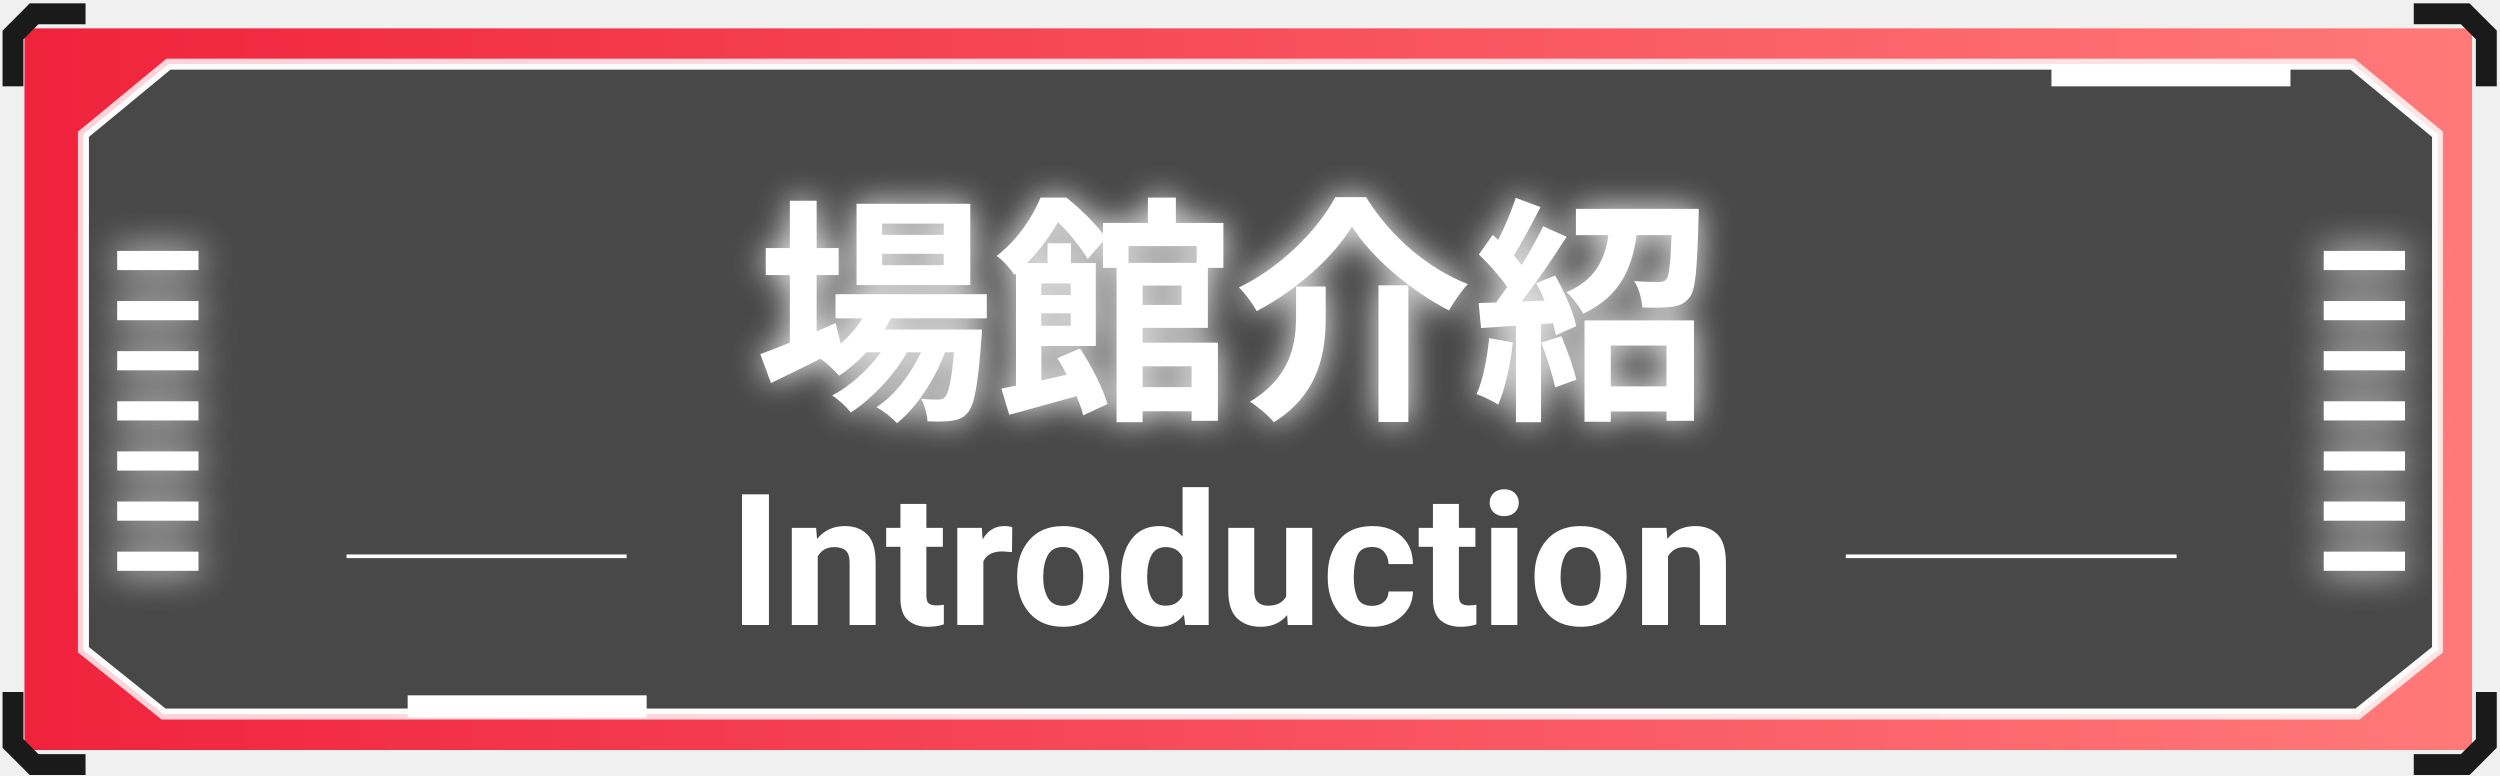
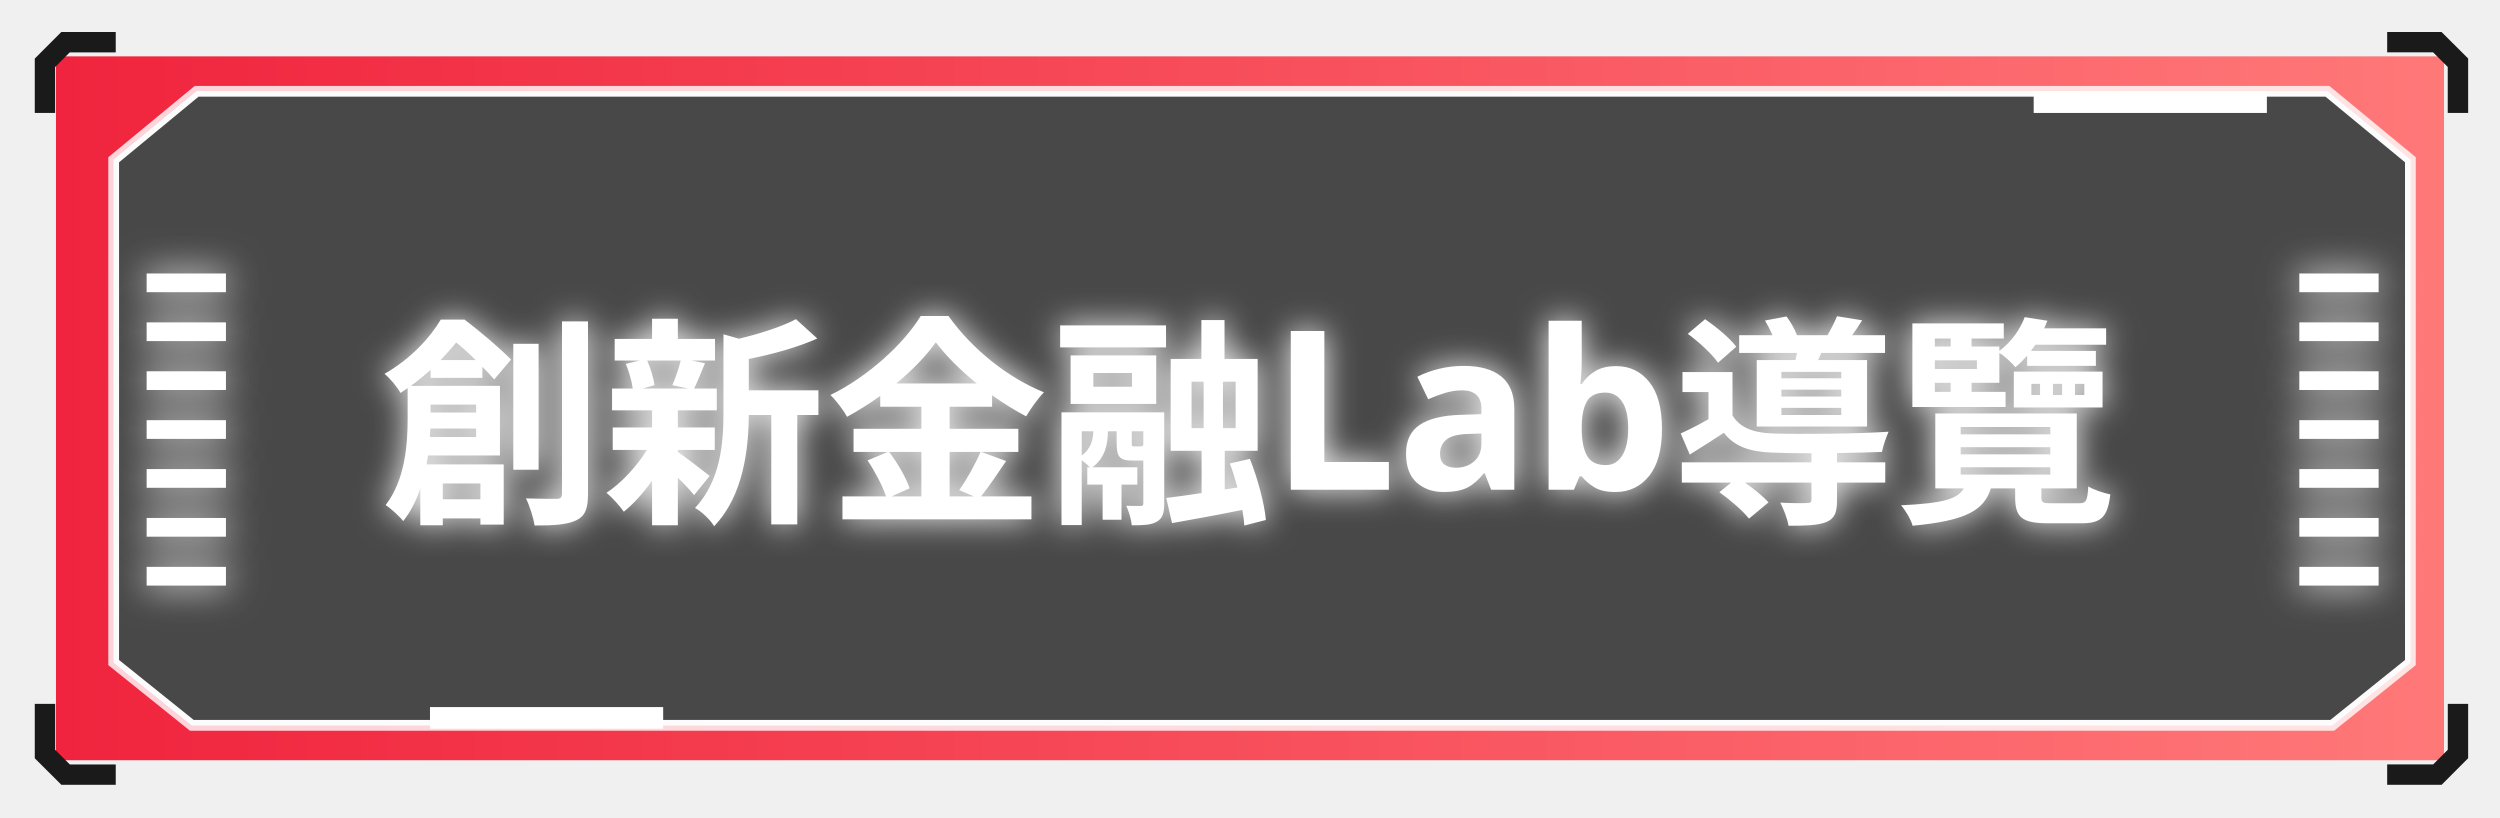
- <svg xmlns="http://www.w3.org/2000/svg" xmlns:xlink="http://www.w3.org/1999/xlink" width="680" height="211" viewBox="0 0 680 211">
+ <svg xmlns="http://www.w3.org/2000/svg" xmlns:xlink="http://www.w3.org/1999/xlink" width="697" height="228" viewBox="0 0 697 228">
  <defs>
    <filter id="prefix__d" width="249.3%" height="732.4%" x="-74.6%" y="-316.2%" filterUnits="objectBoundingBox">
      <feMorphology in="SourceAlpha" operator="dilate" radius=".5" result="shadowSpreadOuter1" />
      <feOffset in="shadowSpreadOuter1" result="shadowOffsetOuter1" />
      <feGaussianBlur in="shadowOffsetOuter1" result="shadowBlurOuter1" stdDeviation="5" />
      <feColorMatrix in="shadowBlurOuter1" values="0 0 0 0 1 0 0 0 0 1 0 0 0 0 1 0 0 0 0.789 0" />
    </filter>
    <filter id="prefix__f" width="249.3%" height="732.4%" x="-74.6%" y="-316.2%" filterUnits="objectBoundingBox">
      <feMorphology in="SourceAlpha" operator="dilate" radius=".5" result="shadowSpreadOuter1" />
      <feOffset in="shadowSpreadOuter1" result="shadowOffsetOuter1" />
      <feGaussianBlur in="shadowOffsetOuter1" result="shadowBlurOuter1" stdDeviation="5" />
      <feColorMatrix in="shadowBlurOuter1" values="0 0 0 0 1 0 0 0 0 1 0 0 0 0 1 0 0 0 0.789 0" />
    </filter>
    <filter id="prefix__h" width="249.3%" height="732.4%" x="-74.6%" y="-316.2%" filterUnits="objectBoundingBox">
      <feMorphology in="SourceAlpha" operator="dilate" radius=".5" result="shadowSpreadOuter1" />
      <feOffset in="shadowSpreadOuter1" result="shadowOffsetOuter1" />
      <feGaussianBlur in="shadowOffsetOuter1" result="shadowBlurOuter1" stdDeviation="5" />
      <feColorMatrix in="shadowBlurOuter1" values="0 0 0 0 1 0 0 0 0 1 0 0 0 0 1 0 0 0 0.789 0" />
    </filter>
    <filter id="prefix__j" width="249.3%" height="732.4%" x="-74.6%" y="-316.2%" filterUnits="objectBoundingBox">
      <feMorphology in="SourceAlpha" operator="dilate" radius=".5" result="shadowSpreadOuter1" />
      <feOffset in="shadowSpreadOuter1" result="shadowOffsetOuter1" />
      <feGaussianBlur in="shadowOffsetOuter1" result="shadowBlurOuter1" stdDeviation="5" />
      <feColorMatrix in="shadowBlurOuter1" values="0 0 0 0 1 0 0 0 0 1 0 0 0 0 1 0 0 0 0.789 0" />
    </filter>
    <filter id="prefix__l" width="249.3%" height="732.4%" x="-74.6%" y="-316.2%" filterUnits="objectBoundingBox">
      <feMorphology in="SourceAlpha" operator="dilate" radius=".5" result="shadowSpreadOuter1" />
      <feOffset in="shadowSpreadOuter1" result="shadowOffsetOuter1" />
      <feGaussianBlur in="shadowOffsetOuter1" result="shadowBlurOuter1" stdDeviation="5" />
      <feColorMatrix in="shadowBlurOuter1" values="0 0 0 0 1 0 0 0 0 1 0 0 0 0 1 0 0 0 0.789 0" />
    </filter>
    <filter id="prefix__n" width="249.3%" height="732.4%" x="-74.6%" y="-316.2%" filterUnits="objectBoundingBox">
      <feMorphology in="SourceAlpha" operator="dilate" radius=".5" result="shadowSpreadOuter1" />
      <feOffset in="shadowSpreadOuter1" result="shadowOffsetOuter1" />
      <feGaussianBlur in="shadowOffsetOuter1" result="shadowBlurOuter1" stdDeviation="5" />
      <feColorMatrix in="shadowBlurOuter1" values="0 0 0 0 1 0 0 0 0 1 0 0 0 0 1 0 0 0 0.789 0" />
    </filter>
    <filter id="prefix__p" width="249.3%" height="732.4%" x="-74.6%" y="-316.2%" filterUnits="objectBoundingBox">
      <feMorphology in="SourceAlpha" operator="dilate" radius=".5" result="shadowSpreadOuter1" />
      <feOffset in="shadowSpreadOuter1" result="shadowOffsetOuter1" />
      <feGaussianBlur in="shadowOffsetOuter1" result="shadowBlurOuter1" stdDeviation="5" />
      <feColorMatrix in="shadowBlurOuter1" values="0 0 0 0 1 0 0 0 0 1 0 0 0 0 1 0 0 0 0.789 0" />
    </filter>
    <filter id="prefix__r" width="249.3%" height="732.4%" x="-74.6%" y="-316.2%" filterUnits="objectBoundingBox">
      <feMorphology in="SourceAlpha" operator="dilate" radius=".5" result="shadowSpreadOuter1" />
      <feOffset in="shadowSpreadOuter1" result="shadowOffsetOuter1" />
      <feGaussianBlur in="shadowOffsetOuter1" result="shadowBlurOuter1" stdDeviation="5" />
      <feColorMatrix in="shadowBlurOuter1" values="0 0 0 0 1 0 0 0 0 1 0 0 0 0 1 0 0 0 0.789 0" />
    </filter>
    <filter id="prefix__t" width="249.3%" height="732.4%" x="-74.6%" y="-316.2%" filterUnits="objectBoundingBox">
      <feMorphology in="SourceAlpha" operator="dilate" radius=".5" result="shadowSpreadOuter1" />
      <feOffset in="shadowSpreadOuter1" result="shadowOffsetOuter1" />
      <feGaussianBlur in="shadowOffsetOuter1" result="shadowBlurOuter1" stdDeviation="5" />
      <feColorMatrix in="shadowBlurOuter1" values="0 0 0 0 1 0 0 0 0 1 0 0 0 0 1 0 0 0 0.789 0" />
    </filter>
    <filter id="prefix__v" width="249.3%" height="732.4%" x="-74.6%" y="-316.2%" filterUnits="objectBoundingBox">
      <feMorphology in="SourceAlpha" operator="dilate" radius=".5" result="shadowSpreadOuter1" />
      <feOffset in="shadowSpreadOuter1" result="shadowOffsetOuter1" />
      <feGaussianBlur in="shadowOffsetOuter1" result="shadowBlurOuter1" stdDeviation="5" />
      <feColorMatrix in="shadowBlurOuter1" values="0 0 0 0 1 0 0 0 0 1 0 0 0 0 1 0 0 0 0.789 0" />
    </filter>
    <filter id="prefix__x" width="249.3%" height="732.4%" x="-74.6%" y="-316.2%" filterUnits="objectBoundingBox">
      <feMorphology in="SourceAlpha" operator="dilate" radius=".5" result="shadowSpreadOuter1" />
      <feOffset in="shadowSpreadOuter1" result="shadowOffsetOuter1" />
      <feGaussianBlur in="shadowOffsetOuter1" result="shadowBlurOuter1" stdDeviation="5" />
      <feColorMatrix in="shadowBlurOuter1" values="0 0 0 0 1 0 0 0 0 1 0 0 0 0 1 0 0 0 0.789 0" />
    </filter>
    <filter id="prefix__z" width="249.3%" height="732.4%" x="-74.6%" y="-316.2%" filterUnits="objectBoundingBox">
      <feMorphology in="SourceAlpha" operator="dilate" radius=".5" result="shadowSpreadOuter1" />
      <feOffset in="shadowSpreadOuter1" result="shadowOffsetOuter1" />
      <feGaussianBlur in="shadowOffsetOuter1" result="shadowBlurOuter1" stdDeviation="5" />
      <feColorMatrix in="shadowBlurOuter1" values="0 0 0 0 1 0 0 0 0 1 0 0 0 0 1 0 0 0 0.789 0" />
    </filter>
    <filter id="prefix__B" width="249.3%" height="732.4%" x="-74.6%" y="-316.2%" filterUnits="objectBoundingBox">
      <feMorphology in="SourceAlpha" operator="dilate" radius=".5" result="shadowSpreadOuter1" />
      <feOffset in="shadowSpreadOuter1" result="shadowOffsetOuter1" />
      <feGaussianBlur in="shadowOffsetOuter1" result="shadowBlurOuter1" stdDeviation="5" />
      <feColorMatrix in="shadowBlurOuter1" values="0 0 0 0 1 0 0 0 0 1 0 0 0 0 1 0 0 0 0.789 0" />
    </filter>
    <filter id="prefix__D" width="249.3%" height="732.4%" x="-74.6%" y="-316.2%" filterUnits="objectBoundingBox">
      <feMorphology in="SourceAlpha" operator="dilate" radius=".5" result="shadowSpreadOuter1" />
      <feOffset in="shadowSpreadOuter1" result="shadowOffsetOuter1" />
      <feGaussianBlur in="shadowOffsetOuter1" result="shadowBlurOuter1" stdDeviation="5" />
      <feColorMatrix in="shadowBlurOuter1" values="0 0 0 0 1 0 0 0 0 1 0 0 0 0 1 0 0 0 0.789 0" />
    </filter>
-     <filter id="prefix__F" width="110.3%" height="128.1%" x="-5.2%" y="-14.1%" filterUnits="objectBoundingBox">
+     <filter id="prefix__F" width="105.6%" height="129.3%" x="-2.8%" y="-14.7%" filterUnits="objectBoundingBox">
      <feOffset in="SourceAlpha" result="shadowOffsetOuter1" />
      <feGaussianBlur in="shadowOffsetOuter1" result="shadowBlurOuter1" stdDeviation="4.5" />
      <feColorMatrix in="shadowBlurOuter1" values="0 0 0 0 1 0 0 0 0 1 0 0 0 0 1 0 0 0 0.959 0" />
    </filter>
    <path id="prefix__a" d="M657.015 169.722l-21.789 17.499H38.48l-21.789-17.499V29.541l23.126-19.086h594.072l23.126 19.086v140.181zM.599 197.012h665.814V.664H.599v196.348z" />
    <path id="prefix__e" d="M632.051 73.464L654.159 73.464 654.159 68.246 632.051 68.246z" />
    <path id="prefix__g" d="M632.051 87.097L654.159 87.097 654.159 81.879 632.051 81.879z" />
    <path id="prefix__i" d="M632.051 100.73L654.159 100.73 654.159 95.512 632.051 95.512z" />
    <path id="prefix__k" d="M632.051 114.363L654.159 114.363 654.159 109.145 632.051 109.145z" />
    <path id="prefix__m" d="M632.051 127.996L654.159 127.996 654.159 122.778 632.051 122.778z" />
    <path id="prefix__o" d="M31.883 73.464L53.99 73.464 53.99 68.246 31.883 68.246z" />
    <path id="prefix__q" d="M31.883 87.097L53.99 87.097 53.99 81.879 31.883 81.879z" />
    <path id="prefix__s" d="M31.883 100.73L53.99 100.73 53.99 95.512 31.883 95.512z" />
    <path id="prefix__u" d="M31.883 114.363L53.99 114.363 53.99 109.145 31.883 109.145z" />
    <path id="prefix__w" d="M31.883 127.996L53.99 127.996 53.99 122.778 31.883 122.778z" />
    <path id="prefix__y" d="M632.051 141.629L654.159 141.629 654.159 136.411 632.051 136.411z" />
    <path id="prefix__A" d="M632.051 155.262L654.159 155.262 654.159 150.044 632.051 150.044z" />
    <path id="prefix__C" d="M31.883 141.629L53.99 141.629 53.99 136.411 31.883 136.411z" />
    <path id="prefix__E" d="M31.883 155.262L53.99 155.262 53.99 150.044 31.883 150.044z" />
    <linearGradient id="prefix__b" x1="0%" x2="100%" y1="50%" y2="50%">
      <stop offset="0%" stop-color="#F0233D" />
      <stop offset="100%" stop-color="#FF7979" />
    </linearGradient>
-     <text id="prefix__G" fill="#FFF" font-family="NotoSansTC-Bold, Noto Sans TC" font-size="65" font-weight="bold" letter-spacing=".07">
-       <tspan x="205.361" y="109">場館介紹</tspan>
+     <text id="prefix__G" fill="#FFF" font-family="NotoSansTC-Bold, Noto Sans TC" font-size="62" font-weight="bold" letter-spacing=".066">
+       <tspan x="97.029" y="133">創新金融Lab導覽</tspan>
    </text>
  </defs>
  <g fill="none" fill-rule="evenodd">
-     <g transform="translate(6 7)">
+     <g transform="translate(9 8) translate(6 7)">
      <mask id="prefix__c" fill="#fff">
        <use xlink:href="#prefix__a" />
      </mask>
      <path fill="url(#prefix__b)" d="M657.015 169.722l-21.789 17.499H38.48l-21.789-17.499V29.541l23.126-19.086h594.072l23.126 19.086v140.181zM.599 197.012h665.814V.664H.599v196.348z" mask="url(#prefix__c)" />
    </g>
-     <path fill="#1A1A1A" d="M679.12 11.688L679.12 8.315 671.703.914 668.444.914 656.545.914 656.545 6.59 669.348 6.59 673.431 10.665 673.431 23.489 679.12 23.489zM668.347 210.807L671.72 210.807 679.12 203.39 679.12 200.131 679.12 188.232 673.444 188.232 673.444 201.035 669.369 205.118 656.545 205.118 656.545 210.807zM.695 200.034L.695 203.407 8.112 210.807 11.371 210.807 23.27 210.807 23.27 205.131 10.467 205.131 6.384 201.056 6.384 188.232.695 188.232zM11.468.914L8.096.914.695 8.331.695 11.59.695 23.489 6.372 23.489 6.372 10.686 10.446 6.603 23.27 6.603 23.27.914z" />
+     <path fill="#1A1A1A" d="M679.12 11.688L679.12 8.315 671.703.914 668.444.914 656.545.914 656.545 6.59 669.348 6.59 673.431 10.665 673.431 23.489 679.12 23.489zM668.347 210.807L671.72 210.807 679.12 203.39 679.12 200.131 679.12 188.232 673.444 188.232 673.444 201.035 669.369 205.118 656.545 205.118 656.545 210.807zM.695 200.034L.695 203.407 8.112 210.807 11.371 210.807 23.27 210.807 23.27 205.131 10.467 205.131 6.384 201.056 6.384 188.232.695 188.232zM11.468.914L8.096.914.695 8.331.695 11.59.695 23.489 6.372 23.489 6.372 10.686 10.446 6.603 23.27 6.603 23.27.914z" transform="translate(9 8)" />
    <g opacity=".8">
-       <path fill="#000" d="M617.889 0.455L333.489 0.455 23.817 0.455 0.691 19.54 0.691 159.722 22.48 177.221 333.489 177.221 619.226 177.221 641.015 159.722 641.015 19.54z" opacity=".872" transform="translate(22 17)" />
-       <path stroke="#FFF" stroke-width="3" d="M617.889 0.455L333.489 0.455 23.817 0.455 0.691 19.54 0.691 159.722 22.48 177.221 333.489 177.221 619.226 177.221 641.015 159.722 641.015 19.54z" transform="translate(22 17)" />
+       <path fill="#000" d="M617.889 0.455L333.489 0.455 23.817 0.455 0.691 19.54 0.691 159.722 22.48 177.221 333.489 177.221 619.226 177.221 641.015 159.722 641.015 19.54z" opacity=".872" transform="translate(9 8) translate(22 17)" />
+       <path stroke="#FFF" stroke-width="3" d="M617.889 0.455L333.489 0.455 23.817 0.455 0.691 19.54 0.691 159.722 22.48 177.221 333.489 177.221 619.226 177.221 641.015 159.722 641.015 19.54z" transform="translate(9 8) translate(22 17)" />
    </g>
-     <g fill-rule="nonzero">
+     <g fill-rule="nonzero" transform="translate(9 8)">
      <use fill="#000" filter="url(#prefix__d)" xlink:href="#prefix__e" />
      <use fill="#FFF" xlink:href="#prefix__e" />
    </g>
-     <g fill-rule="nonzero">
+     <g fill-rule="nonzero" transform="translate(9 8)">
      <use fill="#000" filter="url(#prefix__f)" xlink:href="#prefix__g" />
      <use fill="#FFF" xlink:href="#prefix__g" />
    </g>
-     <g fill-rule="nonzero">
+     <g fill-rule="nonzero" transform="translate(9 8)">
      <use fill="#000" filter="url(#prefix__h)" xlink:href="#prefix__i" />
      <use fill="#FFF" xlink:href="#prefix__i" />
    </g>
-     <g fill-rule="nonzero">
+     <g fill-rule="nonzero" transform="translate(9 8)">
      <use fill="#000" filter="url(#prefix__j)" xlink:href="#prefix__k" />
      <use fill="#FFF" xlink:href="#prefix__k" />
    </g>
-     <g fill-rule="nonzero">
+     <g fill-rule="nonzero" transform="translate(9 8)">
      <use fill="#000" filter="url(#prefix__l)" xlink:href="#prefix__m" />
      <use fill="#FFF" xlink:href="#prefix__m" />
    </g>
-     <g fill-rule="nonzero">
+     <g fill-rule="nonzero" transform="translate(9 8)">
      <use fill="#000" filter="url(#prefix__n)" xlink:href="#prefix__o" />
      <use fill="#FFF" xlink:href="#prefix__o" />
    </g>
-     <g fill-rule="nonzero">
+     <g fill-rule="nonzero" transform="translate(9 8)">
      <use fill="#000" filter="url(#prefix__p)" xlink:href="#prefix__q" />
      <use fill="#FFF" xlink:href="#prefix__q" />
    </g>
-     <g fill-rule="nonzero">
+     <g fill-rule="nonzero" transform="translate(9 8)">
      <use fill="#000" filter="url(#prefix__r)" xlink:href="#prefix__s" />
      <use fill="#FFF" xlink:href="#prefix__s" />
    </g>
-     <g fill-rule="nonzero">
+     <g fill-rule="nonzero" transform="translate(9 8)">
      <use fill="#000" filter="url(#prefix__t)" xlink:href="#prefix__u" />
      <use fill="#FFF" xlink:href="#prefix__u" />
    </g>
-     <g fill-rule="nonzero">
+     <g fill-rule="nonzero" transform="translate(9 8)">
      <use fill="#000" filter="url(#prefix__v)" xlink:href="#prefix__w" />
      <use fill="#FFF" xlink:href="#prefix__w" />
    </g>
-     <g fill-rule="nonzero">
+     <g fill-rule="nonzero" transform="translate(9 8)">
      <use fill="#000" filter="url(#prefix__x)" xlink:href="#prefix__y" />
      <use fill="#FFF" xlink:href="#prefix__y" />
    </g>
-     <g fill-rule="nonzero">
+     <g fill-rule="nonzero" transform="translate(9 8)">
      <use fill="#000" filter="url(#prefix__z)" xlink:href="#prefix__A" />
      <use fill="#FFF" xlink:href="#prefix__A" />
    </g>
-     <g fill-rule="nonzero">
+     <g fill-rule="nonzero" transform="translate(9 8)">
      <use fill="#000" filter="url(#prefix__B)" xlink:href="#prefix__C" />
      <use fill="#FFF" xlink:href="#prefix__C" />
    </g>
-     <g fill-rule="nonzero">
+     <g fill-rule="nonzero" transform="translate(9 8)">
      <use fill="#000" filter="url(#prefix__D)" xlink:href="#prefix__E" />
      <use fill="#FFF" xlink:href="#prefix__E" />
    </g>
-     <path fill="#FFF" d="M557.993 23.489L623.005 23.489 623.005 17.454 557.993 17.454zM110.881 195.169L175.893 195.169 175.893 189.134 110.881 189.134z" />
-     <path stroke="#FFF" d="M94.26 151.31h76.175M592.027 151.31H502.06" />
-     <text fill="#FFF" font-family="Roboto-Bold, Roboto" font-size="50" font-weight="bold">
-       <tspan x="198.183" y="170">Introduction</tspan>
-     </text>
-     <g fill="#FFF">
+     <path fill="#FFF" d="M557.993 23.489L623.005 23.489 623.005 17.454 557.993 17.454zM110.881 195.169L175.893 195.169 175.893 189.134 110.881 189.134z" transform="translate(9 8)" />
+     <g fill="#FFF" transform="translate(9 8)">
      <use filter="url(#prefix__F)" xlink:href="#prefix__G" />
      <use xlink:href="#prefix__G" />
    </g>
  </g>
</svg>
